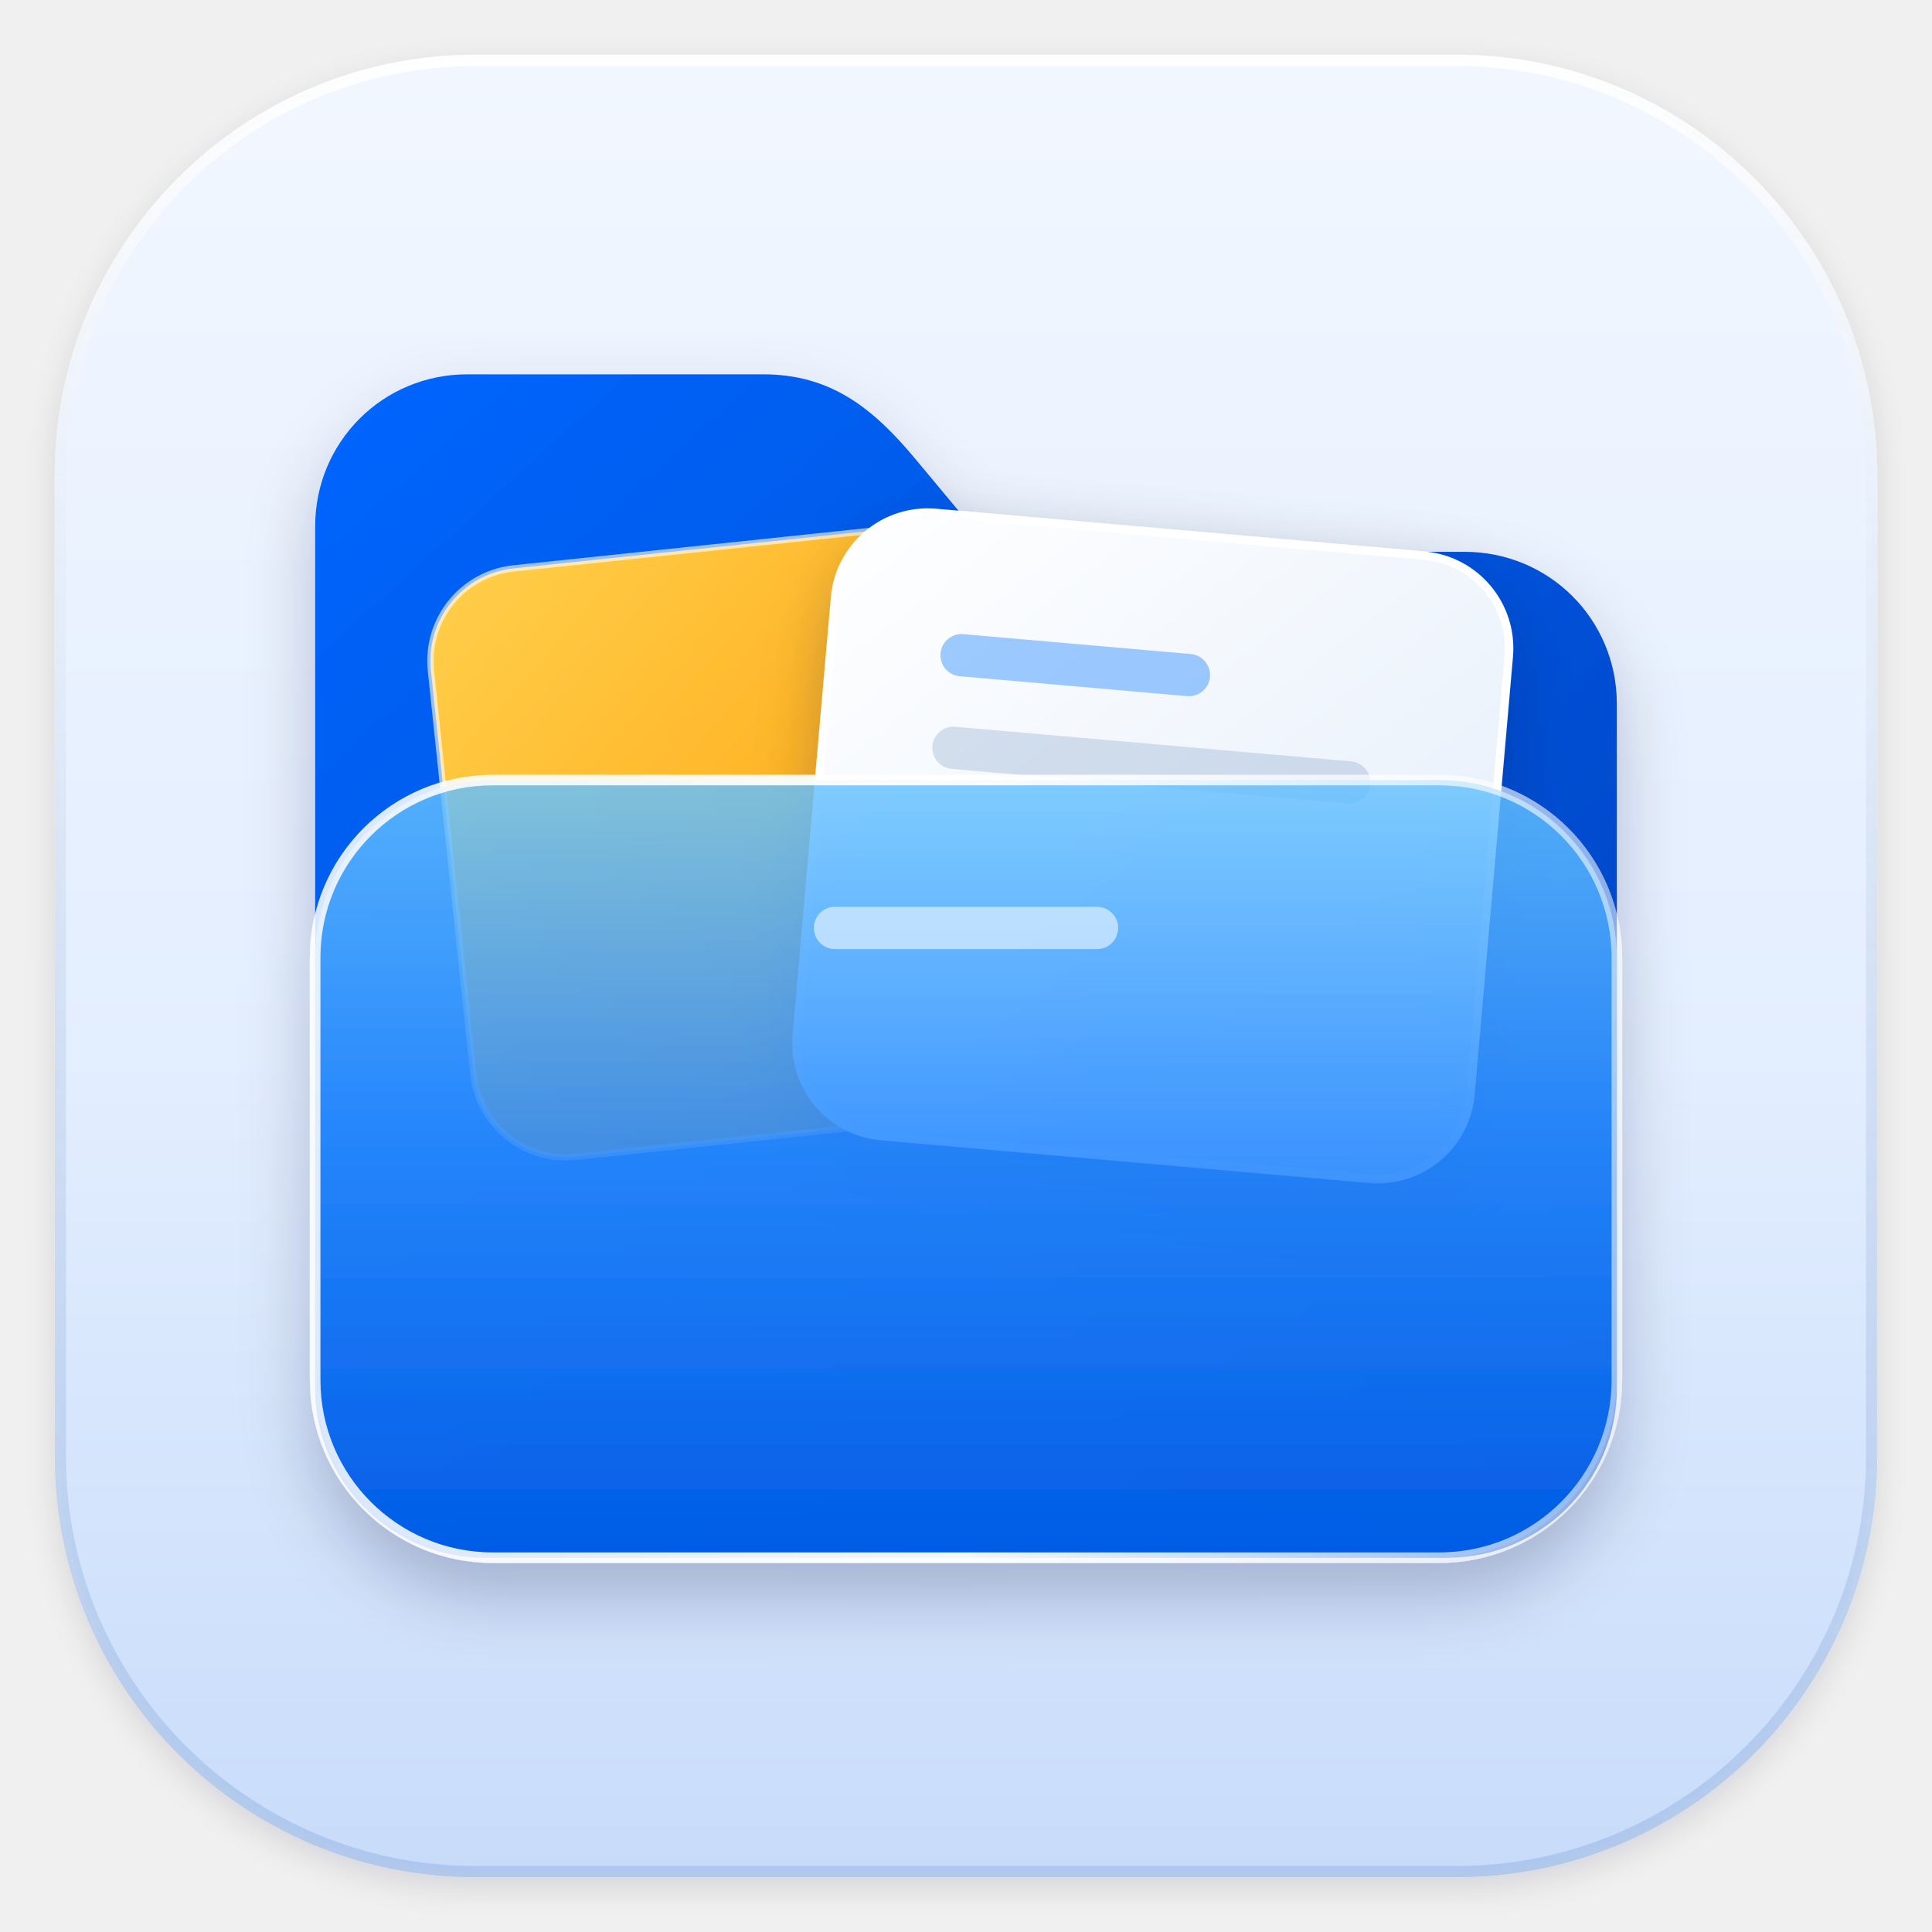
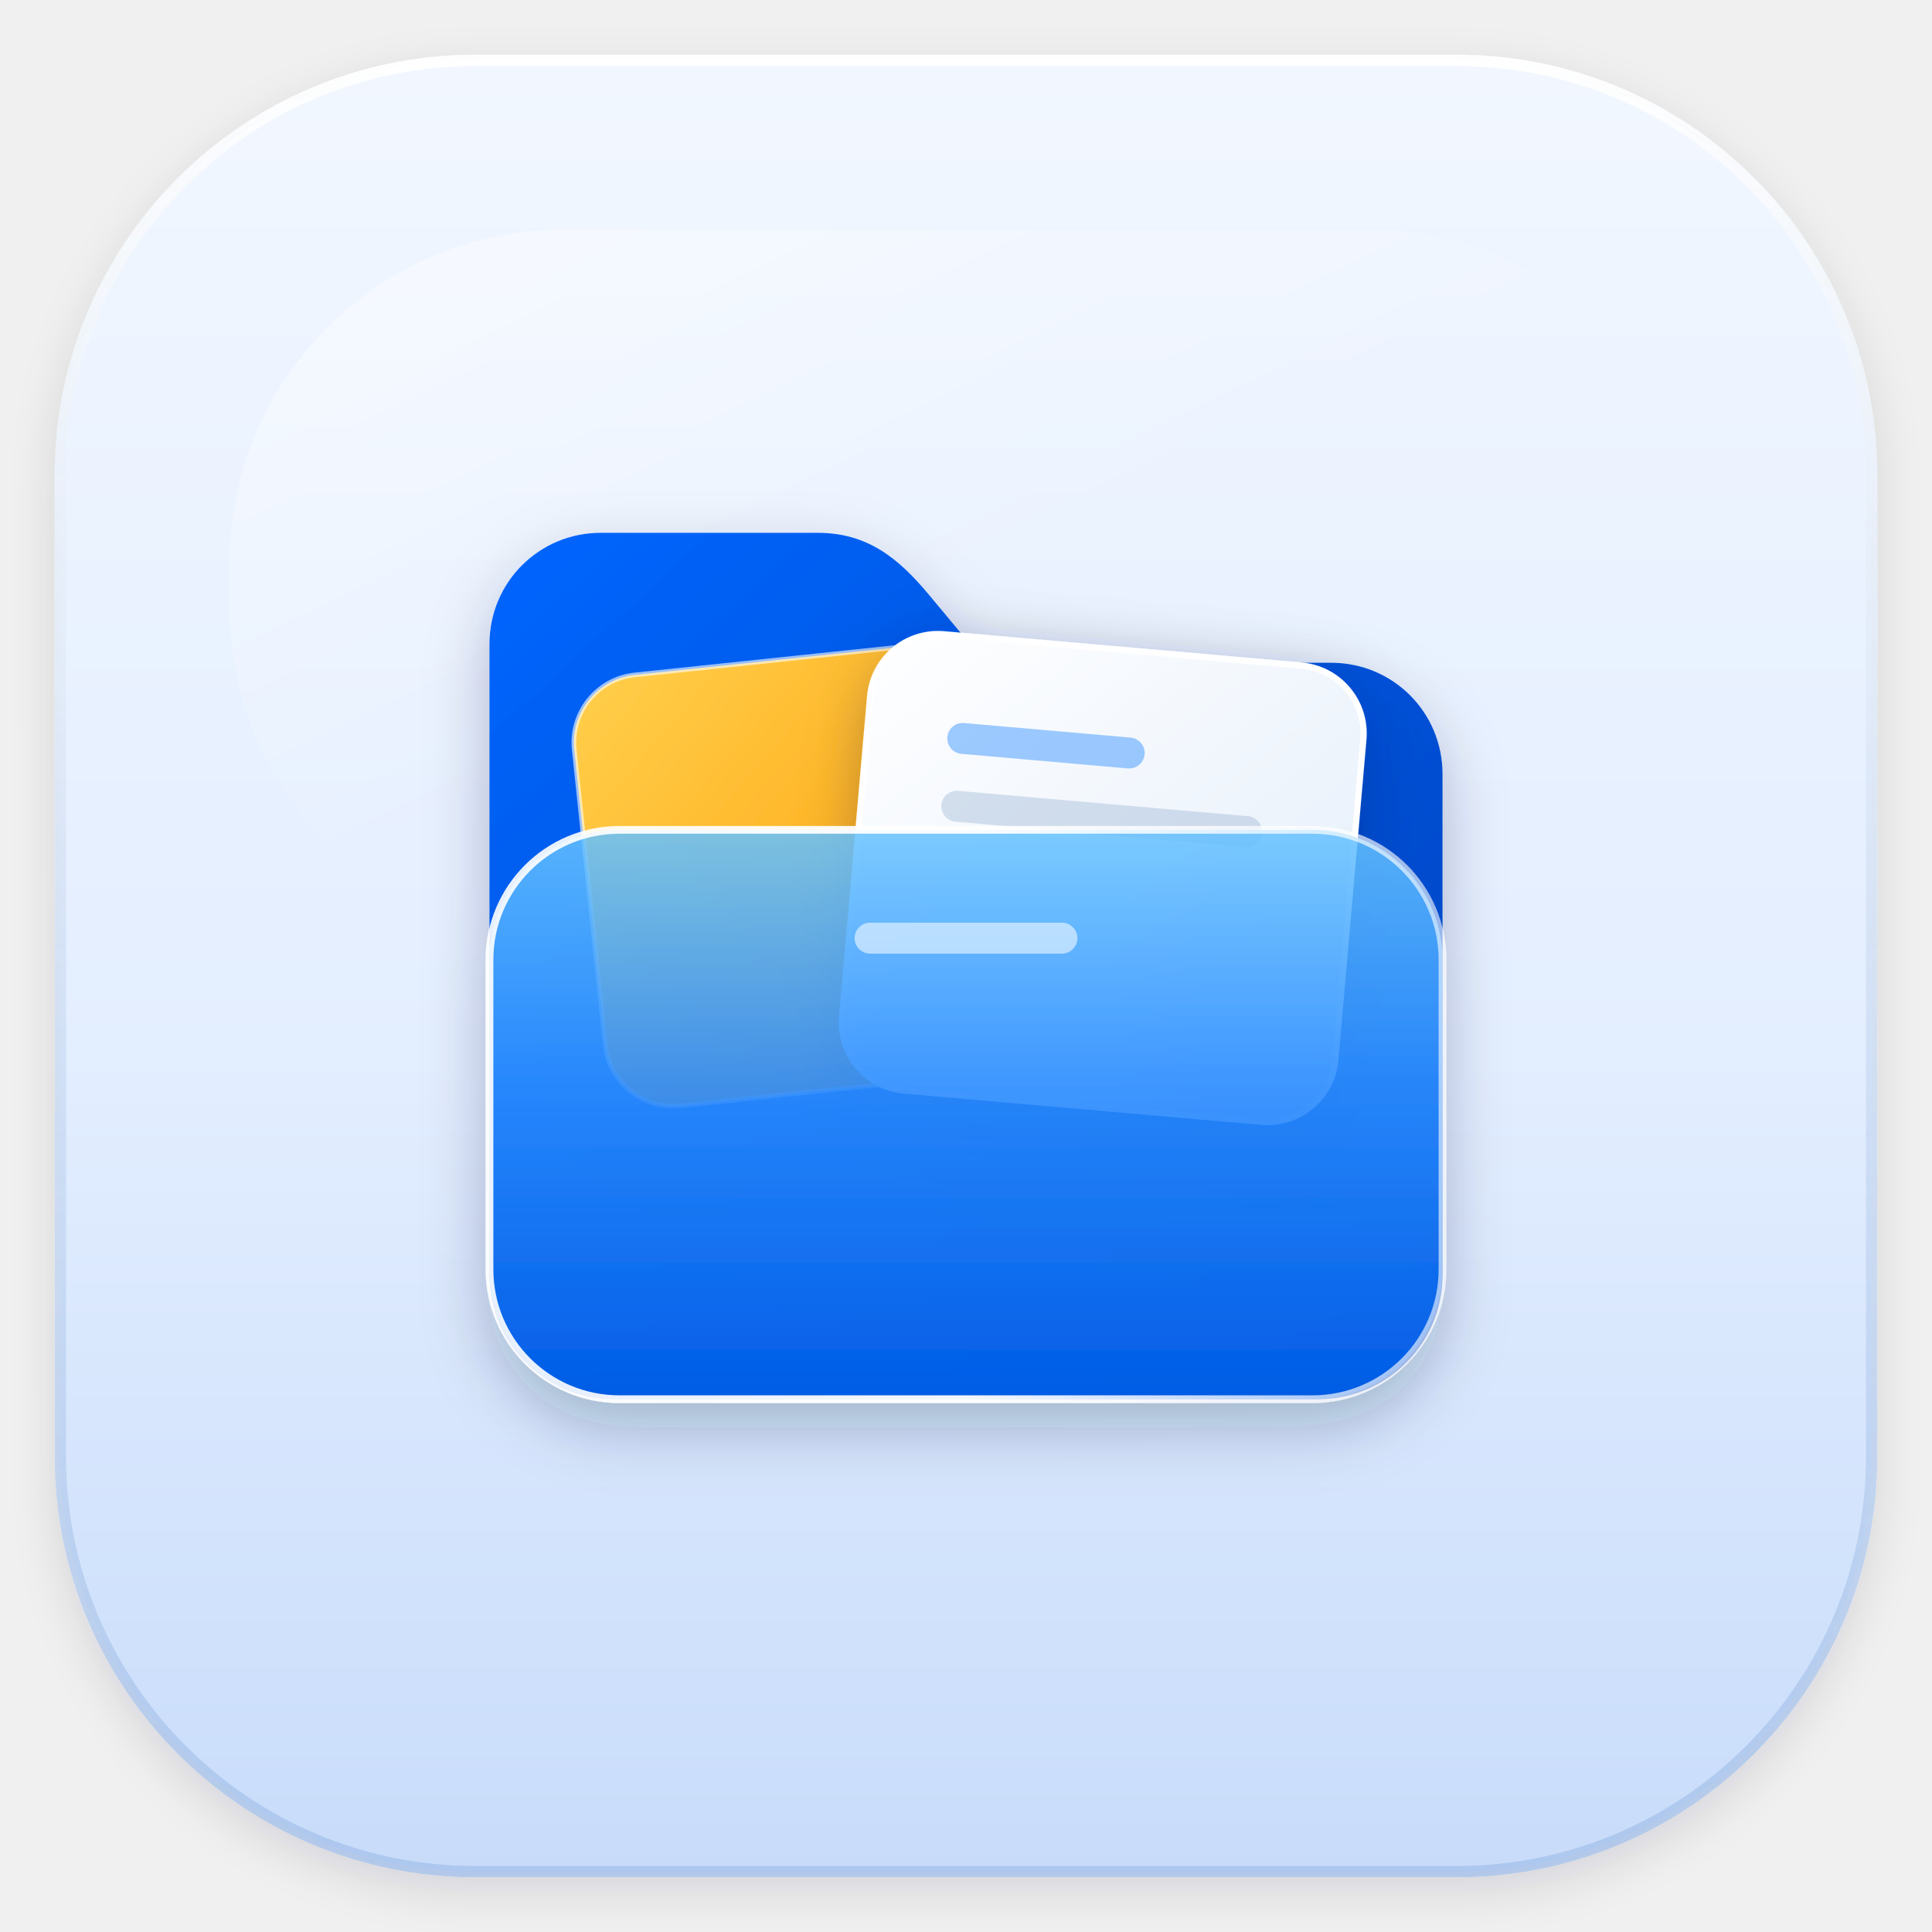
<svg xmlns="http://www.w3.org/2000/svg" viewBox="0 0 512 512" width="100%" height="100%">
  <defs>
-     <filter id="fl-base-shadow" x="-15%" y="-10%" width="130%" height="135%">
-       <feDropShadow dx="0" dy="14" stdDeviation="16" flood-color="#06152D" flood-opacity="0.24" />
-       <feDropShadow dx="0" dy="3" stdDeviation="4" flood-color="#06152D" flood-opacity="0.12" />
+     <filter id="fl-shadow-base" x="-20%" y="-15%" width="140%" height="145%">
+       <feDropShadow dx="0" dy="20" stdDeviation="22" flood-color="#06152D" flood-opacity="0.26" />
+       <feDropShadow dx="0" dy="4" stdDeviation="6" flood-color="#06152D" flood-opacity="0.12" />
    </filter>
-     <filter id="fl-card-shadow" x="-15%" y="-15%" width="130%" height="135%">
-       <feDropShadow dx="0" dy="8" stdDeviation="8" flood-color="#041938" flood-opacity="0.22" />
+     <filter id="fl-shadow-card" x="-20%" y="-20%" width="140%" height="140%">
+       <feDropShadow dx="0" dy="8" stdDeviation="10" flood-color="#041938" flood-opacity="0.25" />
    </filter>
    <linearGradient id="fl-bg" x1="0%" y1="0%" x2="0%" y2="100%">
      <stop offset="0%" stop-color="#F2F7FF" />
      <stop offset="55%" stop-color="#E3EEFF" />
      <stop offset="100%" stop-color="#C8DCFA" />
    </linearGradient>
    <linearGradient id="fl-border" x1="0%" y1="0%" x2="0%" y2="100%">
      <stop offset="0%" stop-color="#FFFFFF" stop-opacity="0.95" />
      <stop offset="100%" stop-color="#A6C2EB" stop-opacity="0.8" />
+     </linearGradient>
+     <linearGradient id="fl-highlight" x1="0%" y1="0%" x2="100%" y2="100%">
+       <stop offset="0%" stop-color="#FFFFFF" stop-opacity="0.8" />
+       <stop offset="50%" stop-color="#FFFFFF" stop-opacity="0.0" />
    </linearGradient>
    <linearGradient id="folder-back" x1="0%" y1="0%" x2="100%" y2="100%">
      <stop offset="0%" stop-color="#0066FF" />
      <stop offset="100%" stop-color="#0040B8" />
    </linearGradient>
    <linearGradient id="doc-amber" x1="0%" y1="0%" x2="100%" y2="100%">
      <stop offset="0%" stop-color="#FFCF4B" />
      <stop offset="100%" stop-color="#FF9900" />
    </linearGradient>
    <linearGradient id="doc-white" x1="0%" y1="0%" x2="100%" y2="100%">
      <stop offset="0%" stop-color="#FFFFFF" />
      <stop offset="100%" stop-color="#E1ECFA" />
    </linearGradient>
    <linearGradient id="folder-front-glass" x1="0%" y1="0%" x2="0%" y2="100%">
-       <stop offset="0%" stop-color="#66C2FF" stop-opacity="0.82" />
-       <stop offset="45%" stop-color="#2B8CFF" stop-opacity="0.88" />
-       <stop offset="100%" stop-color="#005CE6" stop-opacity="0.95" />
+       <stop offset="0%" stop-color="#66C2FF" stop-opacity="0.85" />
+       <stop offset="45%" stop-color="#2B8CFF" stop-opacity="0.90" />
+       <stop offset="100%" stop-color="#005CE6" stop-opacity="0.96" />
    </linearGradient>
    <linearGradient id="pocket-rim" x1="0%" y1="0%" x2="100%" y2="0%">
-       <stop offset="0%" stop-color="#FFFFFF" stop-opacity="0.85" />
+       <stop offset="0%" stop-color="#FFFFFF" stop-opacity="0.9" />
      <stop offset="50%" stop-color="#FFFFFF" stop-opacity="0.95" />
-       <stop offset="100%" stop-color="#FFFFFF" stop-opacity="0.55" />
+       <stop offset="100%" stop-color="#FFFFFF" stop-opacity="0.6" />
    </linearGradient>
  </defs>
-   <rect x="16" y="16" width="480" height="480" rx="110" ry="110" fill="url(#fl-bg)" stroke="url(#fl-border)" stroke-width="3" filter="url(#fl-base-shadow)" />
-   <g transform="translate(256, 256) scale(1.12) translate(-256, -256)" filter="url(#fl-card-shadow)">
-     <path d="M 102 152 C 102 132, 118 116, 138 116 H 208 C 224 116, 234 124, 244 136 L 254 148 C 260 155, 270 158, 280 158 H 374 C 394 158, 410 174, 410 194 V 356 C 410 378, 392 396, 370 396 H 142 C 120 396, 102 378, 102 356 Z" fill="url(#folder-back)" />
-     <rect x="134" y="156" width="150" height="140" rx="22" transform="rotate(-6 209 226)" fill="url(#doc-amber)" stroke="#FFFFFF" stroke-opacity="0.6" stroke-width="1.5" />
-     <g transform="rotate(5 305 230)">
-       <rect x="220" y="154" width="160" height="148" rx="22" fill="url(#doc-white)" stroke="#FFFFFF" stroke-width="2" filter="url(#fl-card-shadow)" />
-       <rect x="246" y="182" width="64" height="10" rx="5" fill="#2B8CFF" opacity="0.45" />
-       <rect x="246" y="204" width="104" height="10" rx="5" fill="#8CA8CC" opacity="0.35" />
+   <rect x="16" y="16" width="480" height="480" rx="110" ry="110" fill="url(#fl-bg)" stroke="url(#fl-border)" stroke-width="3" filter="url(#fl-shadow-base)" />
+   <g transform="translate(256, 256) scale(0.82) translate(-256, -256)">
+     <rect x="18" y="18" width="476" height="230" rx="108" ry="108" fill="url(#fl-highlight)" opacity="0.6" />
+     <g filter="url(#fl-shadow-card)">
+       <path d="M 102 152 C 102 132, 118 116, 138 116 H 208 C 224 116, 234 124, 244 136 L 254 148 C 260 155, 270 158, 280 158 H 374 C 394 158, 410 174, 410 194 V 356 C 410 378, 392 396, 370 396 H 142 C 120 396, 102 378, 102 356 Z" fill="url(#folder-back)" />
+       <rect x="134" y="156" width="150" height="140" rx="22" transform="rotate(-6 209 226)" fill="url(#doc-amber)" stroke="#FFFFFF" stroke-opacity="0.6" stroke-width="1.5" />
+       <g transform="rotate(5 305 230)">
+         <rect x="220" y="154" width="160" height="148" rx="22" fill="url(#doc-white)" stroke="#FFFFFF" stroke-width="2" filter="url(#fl-shadow-card)" />
+         <rect x="246" y="182" width="64" height="10" rx="5" fill="#2B8CFF" opacity="0.45" />
+         <rect x="246" y="204" width="104" height="10" rx="5" fill="#8CA8CC" opacity="0.35" />
+       </g>
+       <rect x="102" y="212" width="308" height="184" rx="42" fill="url(#folder-front-glass)" stroke="url(#pocket-rim)" stroke-width="2.5" />
+       <rect x="220" y="242" width="72" height="10" rx="5" fill="#FFFFFF" opacity="0.55" />
    </g>
-     <rect x="102" y="212" width="308" height="184" rx="42" fill="url(#folder-front-glass)" stroke="url(#pocket-rim)" stroke-width="2.5" />
-     <rect x="220" y="242" width="72" height="10" rx="5" fill="#FFFFFF" opacity="0.55" />
  </g>
</svg>
